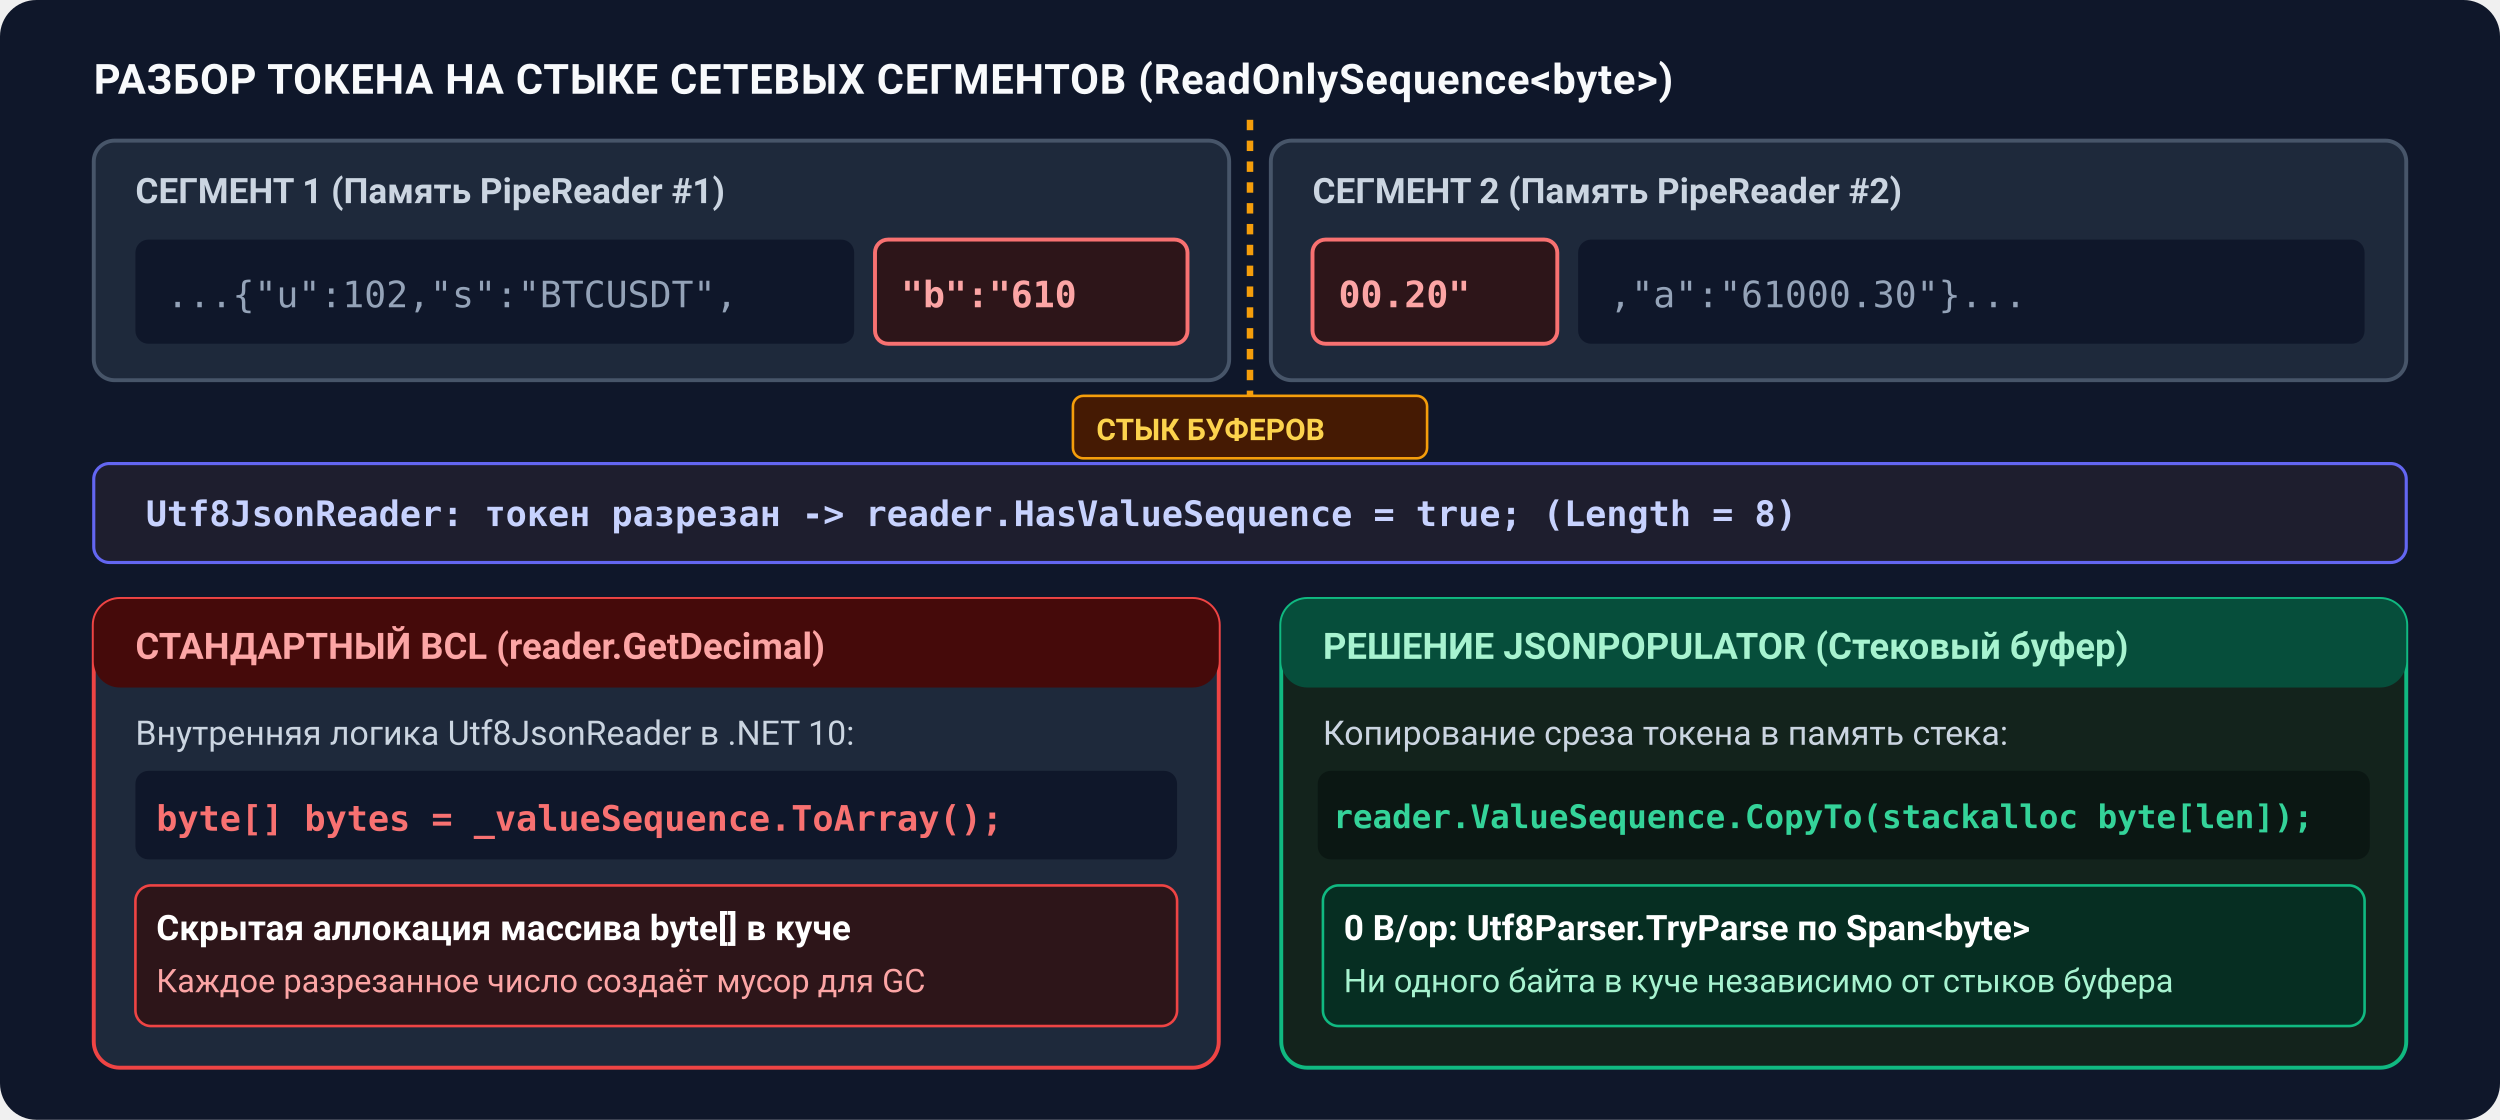
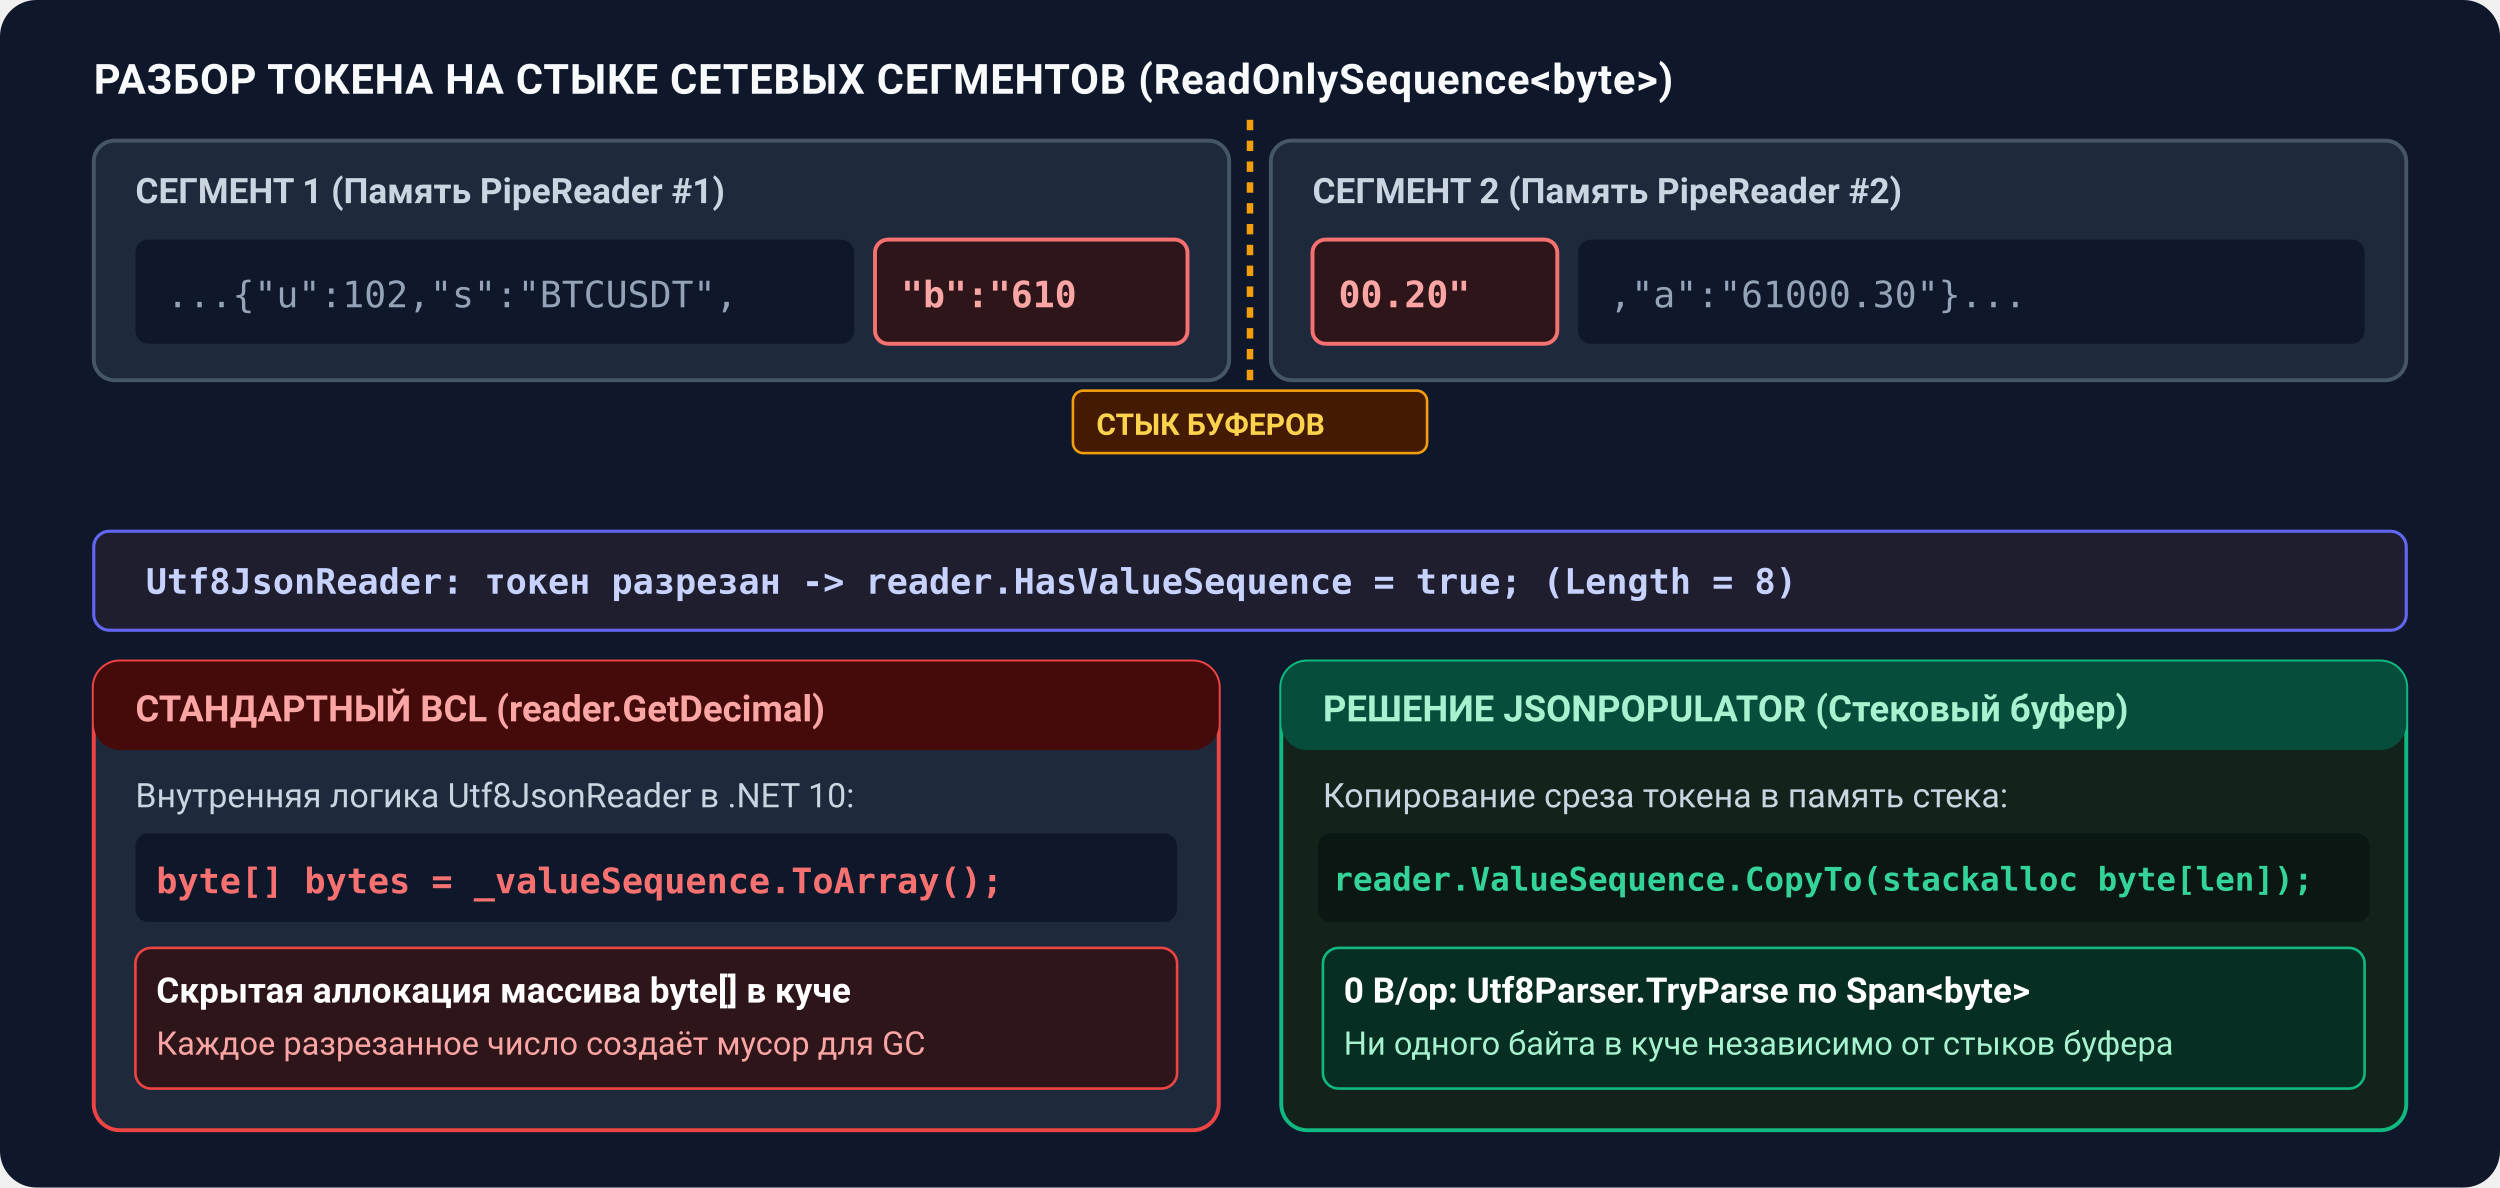
- <svg xmlns="http://www.w3.org/2000/svg" width="960" height="430" viewBox="0 0 960 430" role="img" aria-labelledby="title desc">
-   <rect width="960" height="430" rx="14" fill="#0f172a" />
+ <svg xmlns="http://www.w3.org/2000/svg" width="960" height="456" viewBox="0 0 960 456" role="img" aria-labelledby="title desc">
+   <rect width="960" height="456" rx="14" fill="#0f172a" />
  <text x="36" y="36" fill="#f8fafc" font-family="-apple-system, BlinkMacSystemFont, 'Segoe UI', Roboto, sans-serif" font-size="16" font-weight="700" letter-spacing="0.3">РАЗБОР ТОКЕНА НА СТЫКЕ СЕТЕВЫХ СЕГМЕНТОВ (ReadOnlySequence&lt;byte&gt;)</text>
  <g transform="translate(36, 54)">
    <rect x="0" y="0" width="436" height="92" rx="8" fill="#1e293b" stroke="#475569" stroke-width="1.5" />
    <text x="16" y="24" fill="#cbd5e1" font-family="-apple-system, BlinkMacSystemFont, 'Segoe UI', Roboto, sans-serif" font-size="13.5" font-weight="700">СЕГМЕНТ 1 (Память PipeReader #1)</text>
    <g transform="translate(16, 38)">
      <rect x="0" y="0" width="276" height="40" rx="5" fill="#0f172a" />
      <text x="12" y="26" fill="#94a3b8" font-family="ui-monospace, monospace" font-size="14">...{"u":102,"s":"BTCUSDT",</text>
      <rect x="284" y="0" width="120" height="40" rx="5" fill="#2d1519" stroke="#f87171" stroke-width="1.5" />
      <text x="294" y="26" fill="#fca5a5" font-family="ui-monospace, monospace" font-size="14" font-weight="700">"b":"610</text>
    </g>
-     <line x1="444" y1="-8" x2="444" y2="104" stroke="#f59e0b" stroke-width="2.5" stroke-dasharray="4" />
-     <rect x="376" y="98" width="136" height="24" rx="4" fill="#451a03" stroke="#f59e0b" stroke-width="1" />
-     <text x="385" y="115" fill="#fcd34d" font-family="-apple-system, BlinkMacSystemFont, 'Segoe UI', Roboto, sans-serif" font-size="11.5" font-weight="700">СТЫК БУФЕРОВ</text>
+     <line x1="444" y1="-8" x2="444" y2="102" stroke="#f59e0b" stroke-width="2.5" stroke-dasharray="4" />
+     <rect x="376" y="96" width="136" height="24" rx="4" fill="#451a03" stroke="#f59e0b" stroke-width="1" />
+     <text x="385" y="113" fill="#fcd34d" font-family="-apple-system, BlinkMacSystemFont, 'Segoe UI', Roboto, sans-serif" font-size="11.5" font-weight="700">СТЫК БУФЕРОВ</text>
    <rect x="452" y="0" width="436" height="92" rx="8" fill="#1e293b" stroke="#475569" stroke-width="1.5" />
    <text x="468" y="24" fill="#cbd5e1" font-family="-apple-system, BlinkMacSystemFont, 'Segoe UI', Roboto, sans-serif" font-size="13.5" font-weight="700">СЕГМЕНТ 2 (Память PipeReader #2)</text>
    <g transform="translate(468, 38)">
      <rect x="0" y="0" width="94" height="40" rx="5" fill="#2d1519" stroke="#f87171" stroke-width="1.5" />
      <text x="10" y="26" fill="#fca5a5" font-family="ui-monospace, monospace" font-size="14" font-weight="700">00.20"</text>
      <rect x="102" y="0" width="302" height="40" rx="5" fill="#0f172a" />
      <text x="114" y="26" fill="#94a3b8" font-family="ui-monospace, monospace" font-size="14">,"a":"61000.30"}...</text>
    </g>
  </g>
-   <g transform="translate(36, 178)">
+   <g transform="translate(36, 204)">
    <rect width="888" height="38" rx="6" fill="#1e1e2e" stroke="#6366f1" stroke-width="1.2" />
    <text x="20" y="24" fill="#c7d2fe" font-family="ui-monospace, monospace" font-size="13.5" font-weight="600">Utf8JsonReader: токен разрезан -&gt; reader.HasValueSequence = true; (Length = 8)</text>
  </g>
-   <g transform="translate(36, 230)">
+   <g transform="translate(36, 254)">
    <rect width="432" height="180" rx="10" fill="#1e293b" stroke="#ef4444" stroke-width="1.5" />
    <rect x="0" y="0" width="432" height="34" rx="10" fill="#450a0a" />
    <text x="16" y="23" fill="#fca5a5" font-family="-apple-system, BlinkMacSystemFont, 'Segoe UI', Roboto, sans-serif" font-size="14" font-weight="700">СТАНДАРТНЫЙ BCL (reader.GetDecimal)</text>
    <text x="16" y="56" fill="#cbd5e1" font-family="-apple-system, BlinkMacSystemFont, 'Segoe UI', Roboto, sans-serif" font-size="13">Внутренняя логика Utf8JsonReader в .NET 10:</text>
    <rect x="16" y="66" width="400" height="34" rx="5" fill="#0f172a" />
    <text x="24" y="89" fill="#f87171" font-family="ui-monospace, monospace" font-size="13.5" font-weight="600">byte[] bytes = _valueSequence.ToArray();</text>
    <rect x="16" y="110" width="400" height="54" rx="6" fill="#2d1519" stroke="#ef4444" stroke-width="1" />
    <text x="24" y="131" fill="#ffffff" font-family="-apple-system, BlinkMacSystemFont, 'Segoe UI', Roboto, sans-serif" font-size="13.5" font-weight="700">Скрытая аллокация массива byte[] в куче</text>
    <text x="24" y="151" fill="#fca5a5" font-family="-apple-system, BlinkMacSystemFont, 'Segoe UI', Roboto, sans-serif" font-size="12.5">Каждое разрезанное число создаёт мусор для GC</text>
  </g>
-   <g transform="translate(492, 230)">
+   <g transform="translate(492, 254)">
    <rect width="432" height="180" rx="10" fill="#13231c" stroke="#10b981" stroke-width="1.5" />
    <rect x="0" y="0" width="432" height="34" rx="10" fill="#064e3b" />
    <text x="16" y="23" fill="#a7f3d0" font-family="-apple-system, BlinkMacSystemFont, 'Segoe UI', Roboto, sans-serif" font-size="14" font-weight="700">РЕШЕНИЕ JSONPOPULATOR (Стековый буфер)</text>
    <text x="16" y="56" fill="#cbd5e1" font-family="-apple-system, BlinkMacSystemFont, 'Segoe UI', Roboto, sans-serif" font-size="13">Копирование среза токена в память стека:</text>
    <rect x="14" y="66" width="404" height="34" rx="5" fill="#0b1713" />
    <text x="20" y="88" fill="#34d399" font-family="ui-monospace, monospace" font-size="12.5" font-weight="600">reader.ValueSequence.CopyTo(stackalloc byte[len]);</text>
    <rect x="16" y="110" width="400" height="54" rx="6" fill="#062e22" stroke="#10b981" stroke-width="1" />
    <text x="24" y="131" fill="#ffffff" font-family="-apple-system, BlinkMacSystemFont, 'Segoe UI', Roboto, sans-serif" font-size="13.5" font-weight="700">0 B/op: Utf8Parser.TryParse по Span&lt;byte&gt;</text>
    <text x="24" y="151" fill="#a7f3d0" font-family="-apple-system, BlinkMacSystemFont, 'Segoe UI', Roboto, sans-serif" font-size="12.5">Ни одного байта в куче независимо от стыков буфера</text>
  </g>
</svg>
